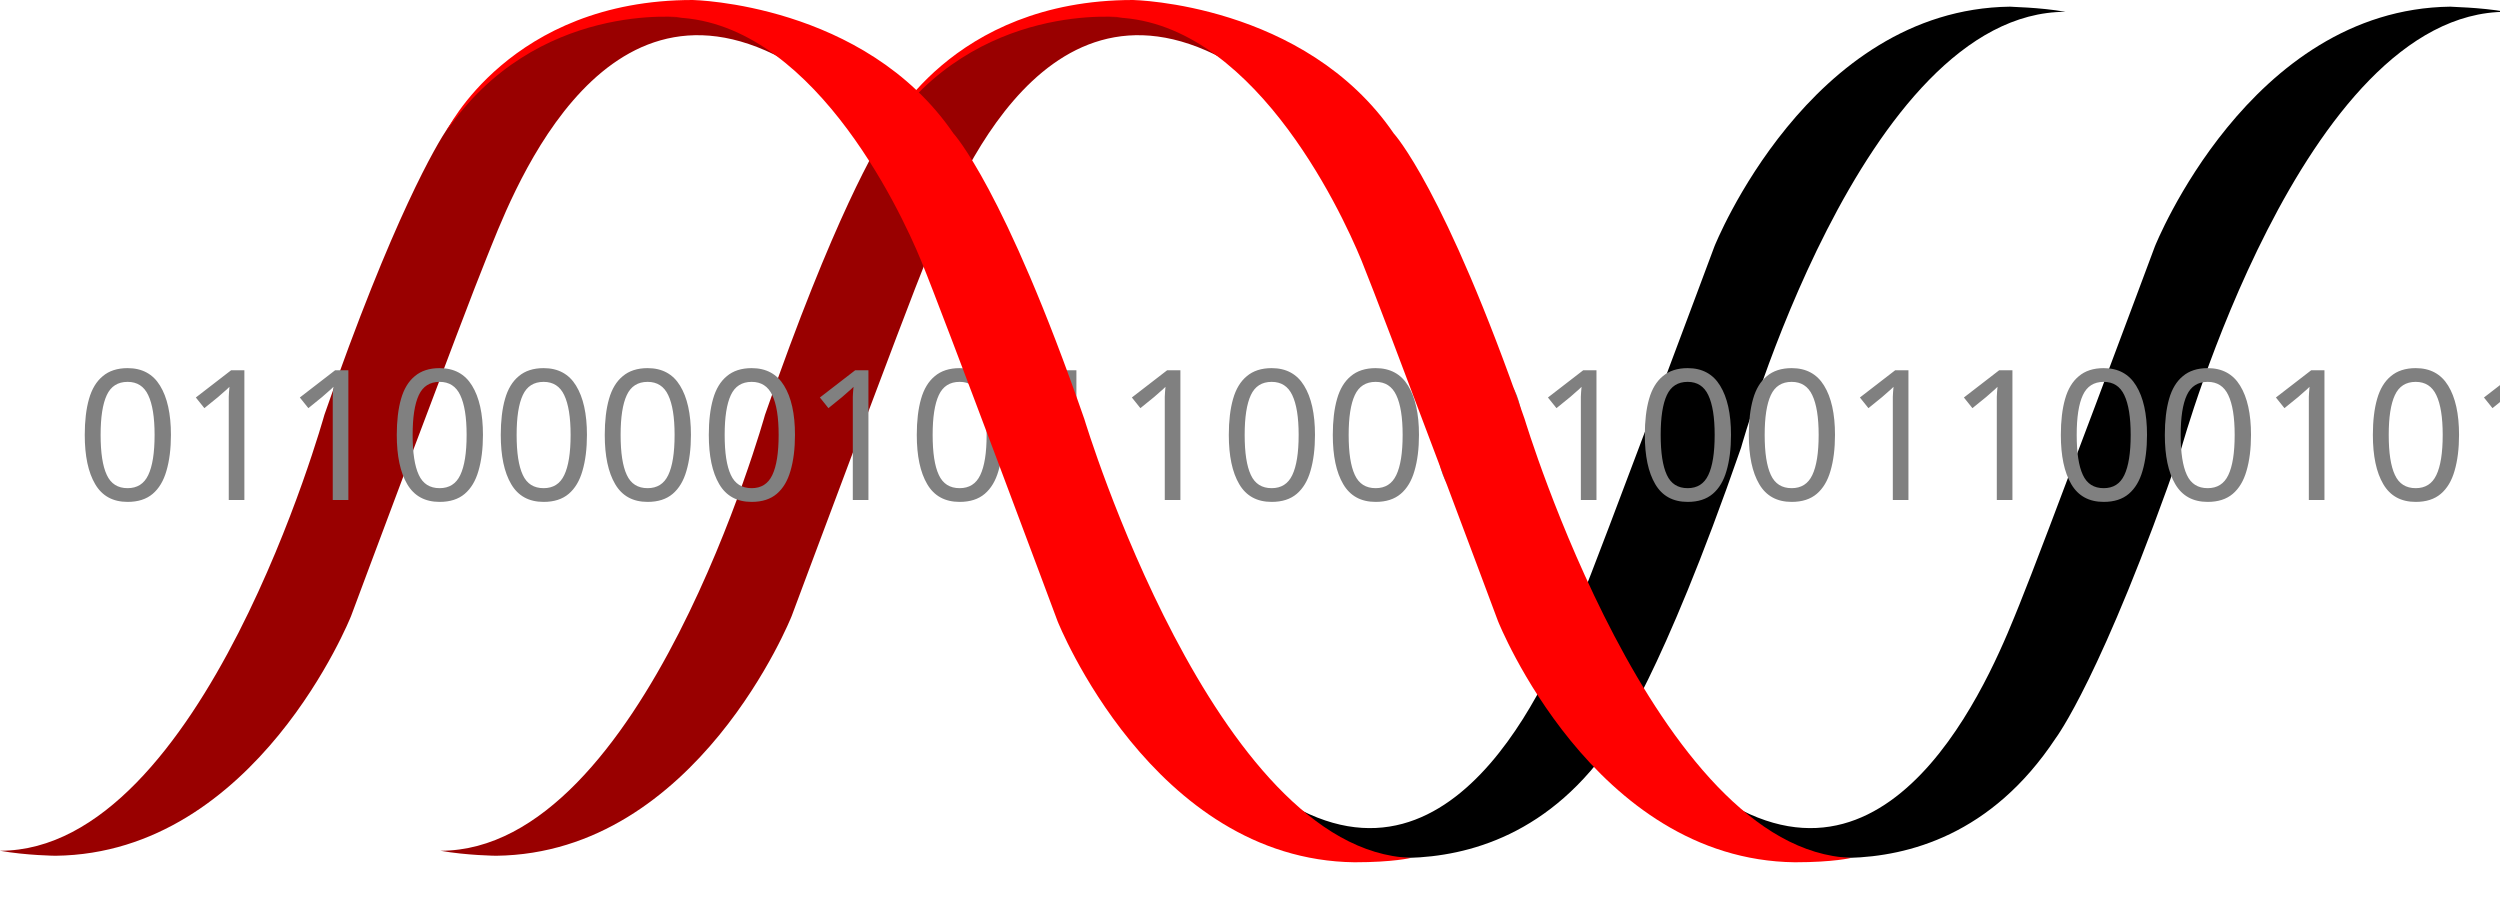
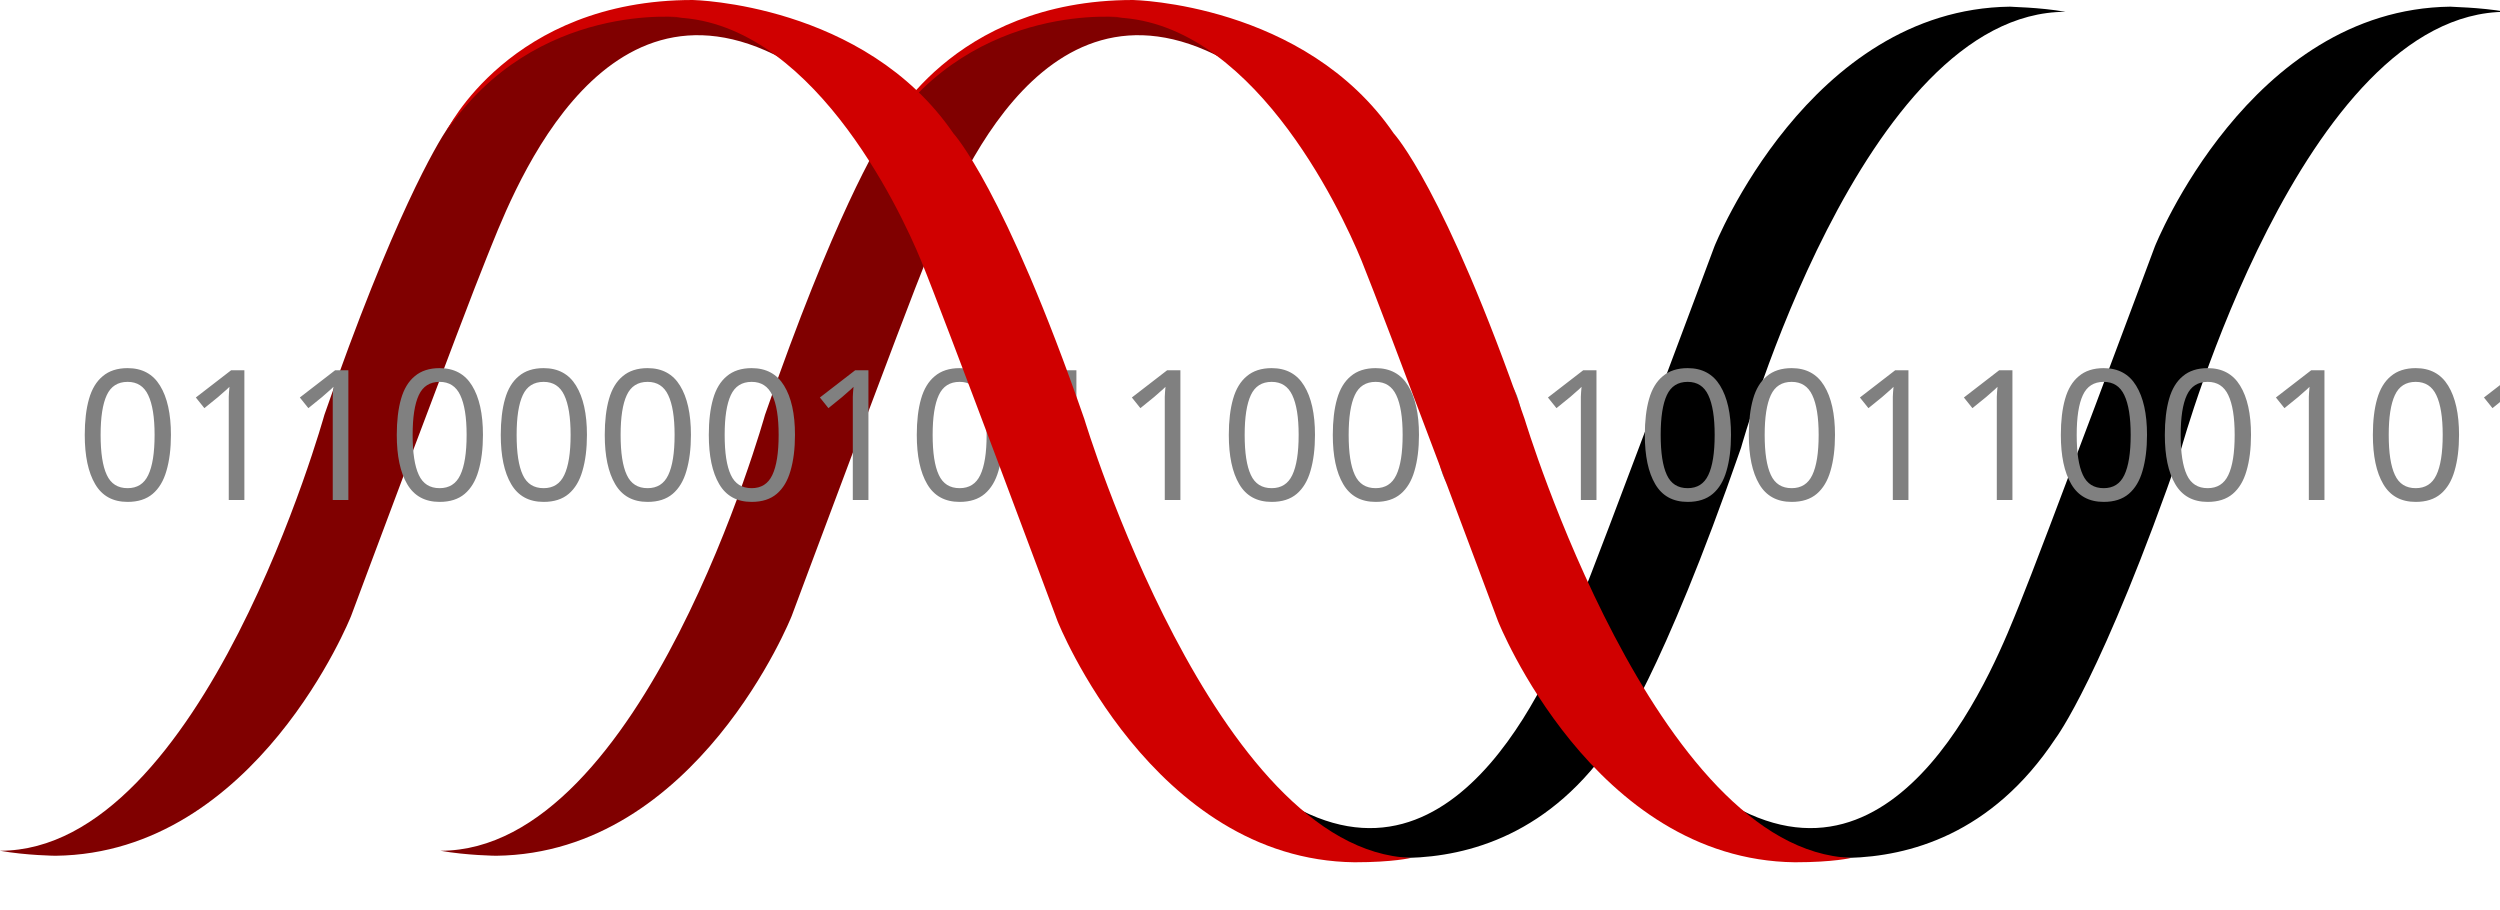
<svg xmlns="http://www.w3.org/2000/svg" viewBox="0 0 165 60" id="logo-svg">
  <style>
		.helix .front {
- 			fill: red;
+ 			fill: #D00000;
		}
		.helix .back {
- 			fill: #990000;
+ 			fill: #800000;
		}
		.helix .last {
			fill: black;
		}
		.digits {
			font-style: normal;
			font-weight: normal;
			font-size: 12px;
			font-family: sans-serif;
			letter-spacing: 0;
			fill: grey;
		}
	</style>
  <switch>
    <g class="helix">
      <path class="back last" d="M136.33.78c-13.43 0-21.42 28.77-21.42 28.77-5.27 15.19-8.31 19.18-8.31 19.18-4.24 6.41-9.76 7.78-13.62 7.89-4.88.09-8.16-3.73-8.16-3.73 11.66 7.14 17.94-9.45 19.38-12.96 1.44-3.52 8.95-23.66 8.95-23.66S119.38.61 132.66.44c-.01.02 1.89.03 3.67.34z" />
      <path class="back" d="M29.07 56.15c13.42 0 21.42-28.77 21.42-28.77 4.55-13.1 7.43-17.87 8.14-18.93 5.89-8.58 15.49-7.44 15.49-7.44s3.37.03 6.61 2.87C68.4-2.7 62.64 13.48 61.2 17c-1.44 3.52-8.95 23.66-8.95 23.66s-6.23 15.66-19.5 15.82c0 0-1.94-.02-3.68-.33z" />
      <path class="back last" d="M165.4.78c-13.43 0-21.42 28.77-21.42 28.77-5.27 15.19-8.31 19.18-8.31 19.18-4.24 6.41-9.76 7.78-13.62 7.89-4.87.09-8.16-3.73-8.16-3.73 11.66 7.14 17.95-9.45 19.38-12.96 1.44-3.52 8.95-23.66 8.95-23.66S148.45.61 161.72.44c0 .02 1.9.03 3.68.34z" />
      <path class="back" d="M0 56.15c13.42 0 21.41-28.77 21.41-28.77 4.55-13.1 7.43-17.87 8.14-18.93 5.89-8.58 15.49-7.44 15.49-7.44s3.37.03 6.61 2.87C39.33-2.7 33.56 13.48 32.12 17c-1.44 3.52-8.95 23.66-8.95 23.66s-6.23 15.66-19.5 15.82c0 0-1.93-.02-3.67-.33z" />
      <text class="digits">
        <tspan x="5" y="33">011000010110001001100101</tspan>
      </text>
      <path class="front" d="M74.12 1.15S64.45 0 58.53 8.66c0 0 4.2-8.66 16.25-8.66 0 0 11.33.22 17.21 8.81 0 0 3.34 3.59 8.64 18.86 0 0 8.6 28.49 21.55 28.95 0 0-1.14.29-3.72.29C105.14 56.75 98.87 41 98.87 41s-7.56-20.25-9-23.78c-1.45-3.54-7.39-16.07-16.55-16.07" />
      <path class="front" d="M45.05 1.15S35.38 0 29.46 8.66c0 0 4.2-8.66 16.26-8.66 0 0 11.33.22 17.21 8.81 0 0 3.34 3.59 8.64 18.86 0 0 8.6 28.49 21.55 28.95 0 0-1.14.29-3.72.29C76.06 56.75 69.8 41 69.8 41s-7.55-20.25-9-23.78c-1.45-3.54-7.4-16.07-16.55-16.07" />
    </g>
  </switch>
</svg>
